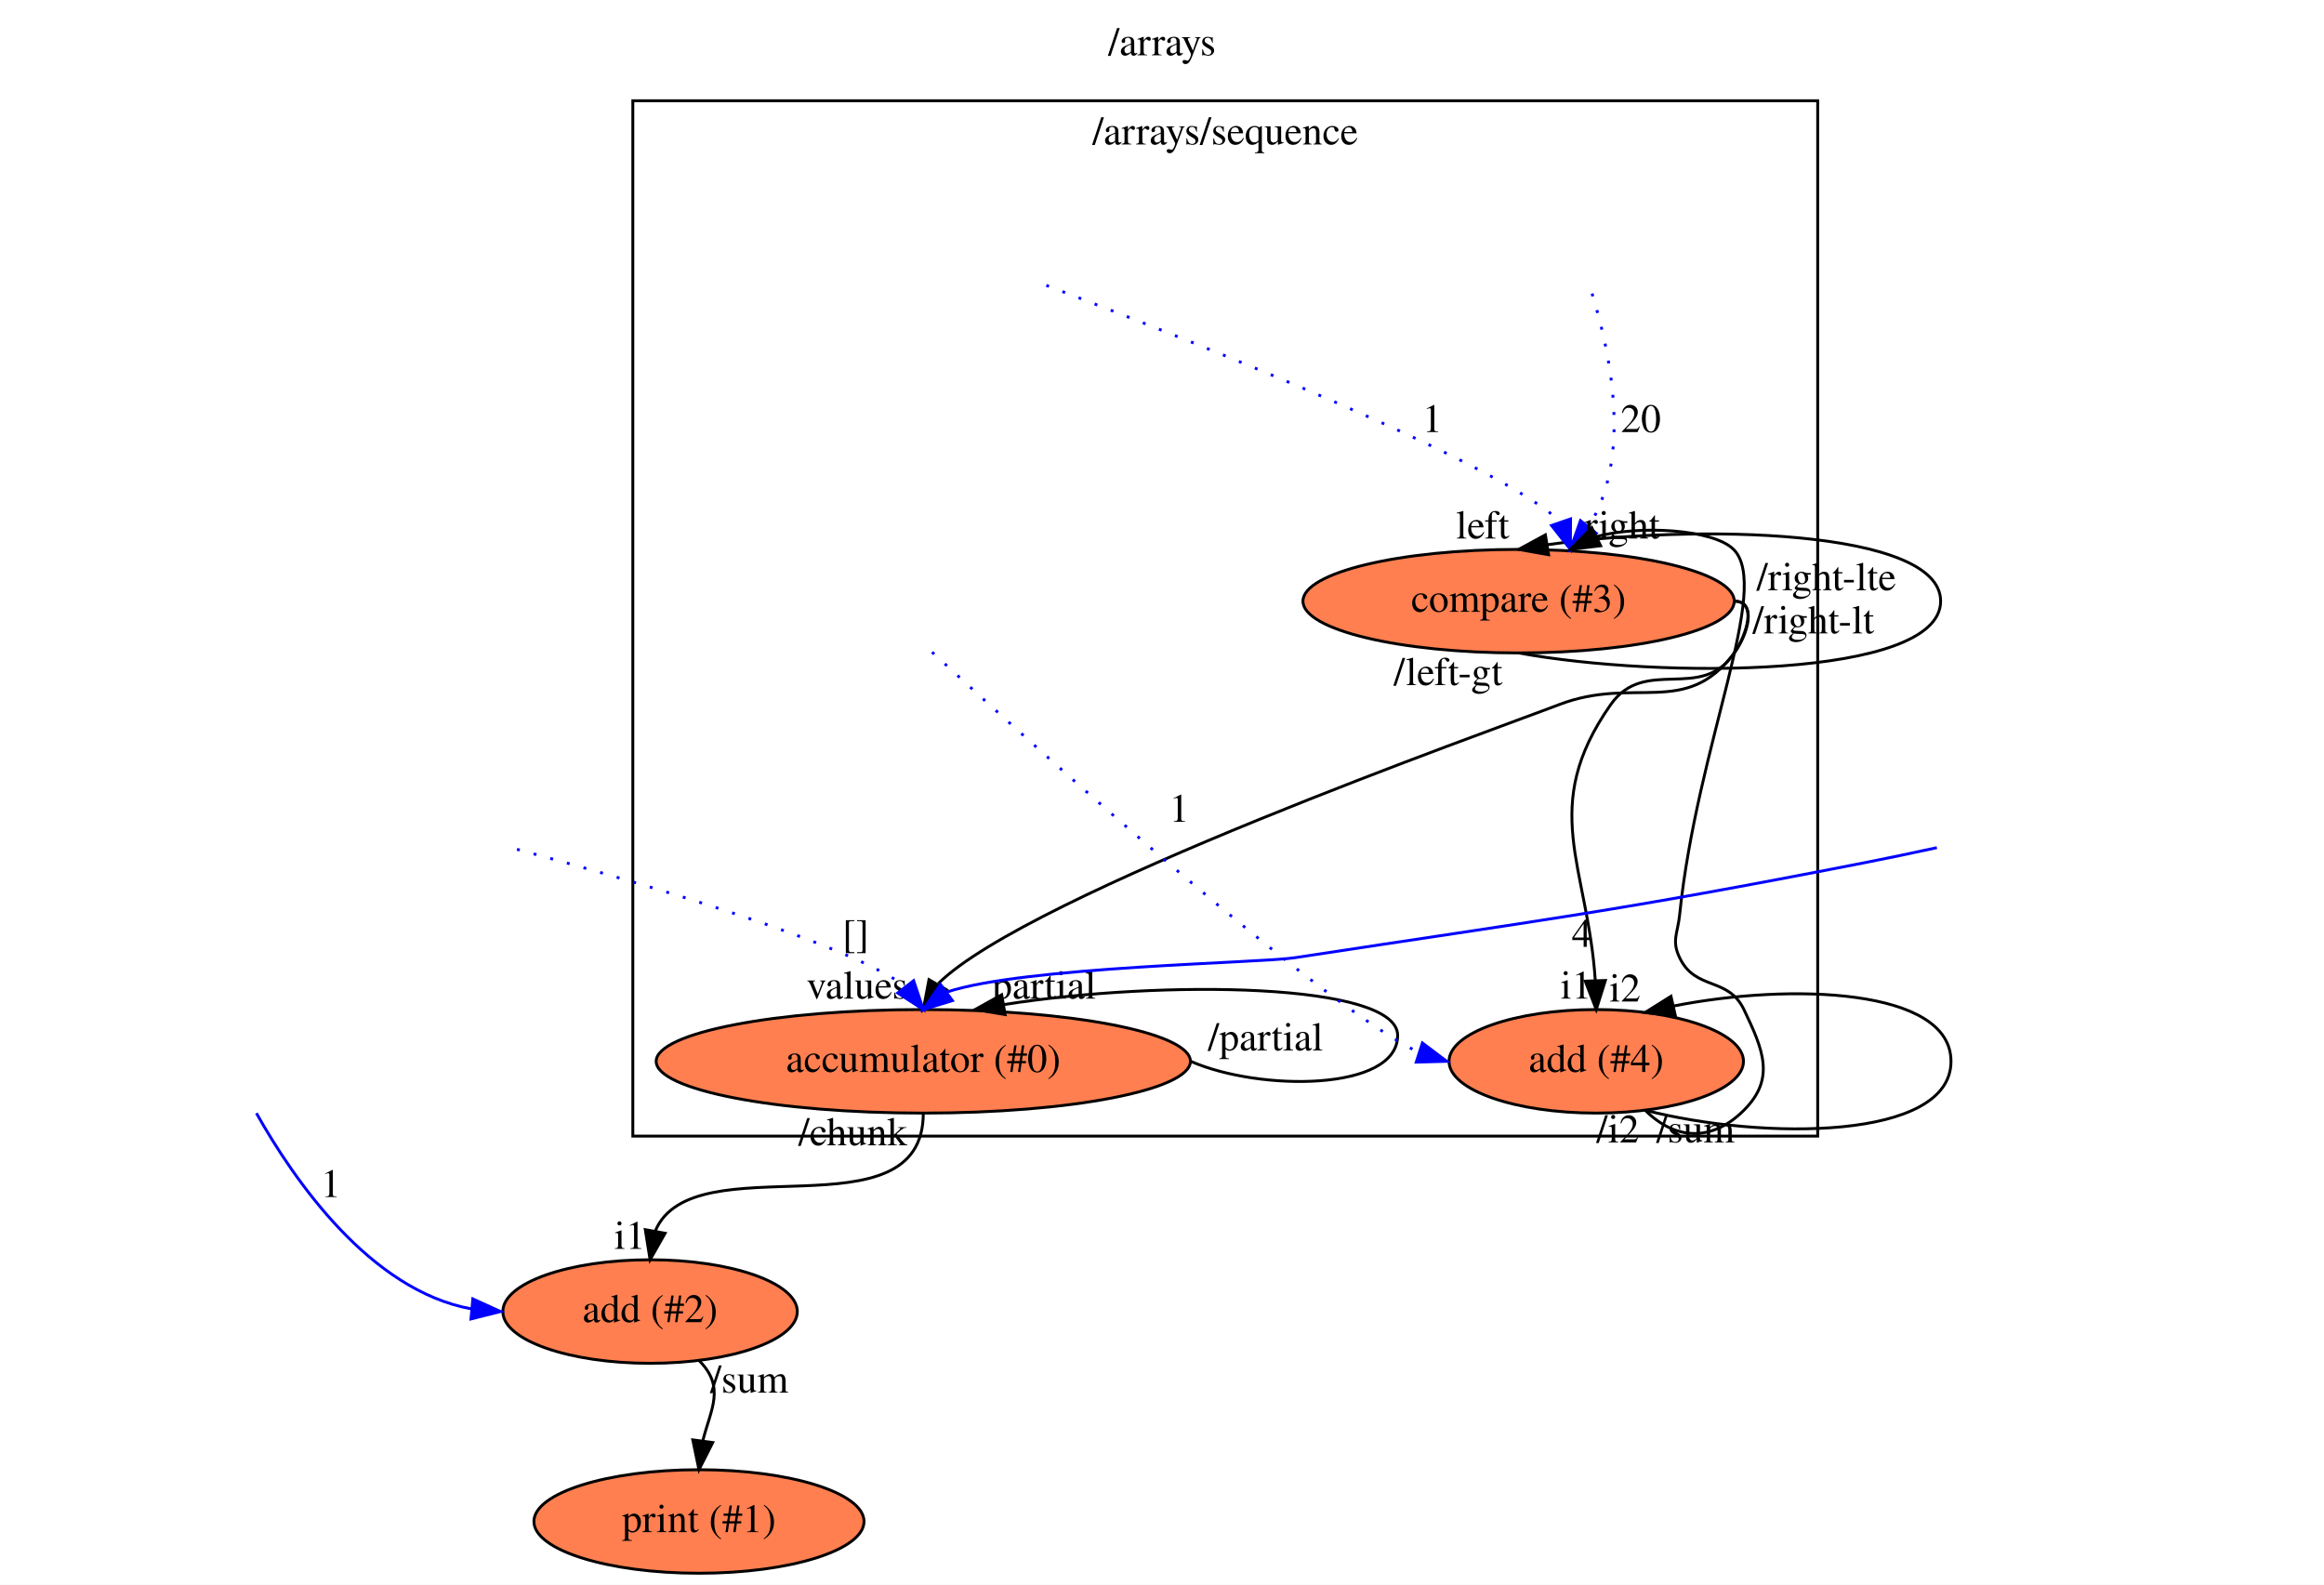
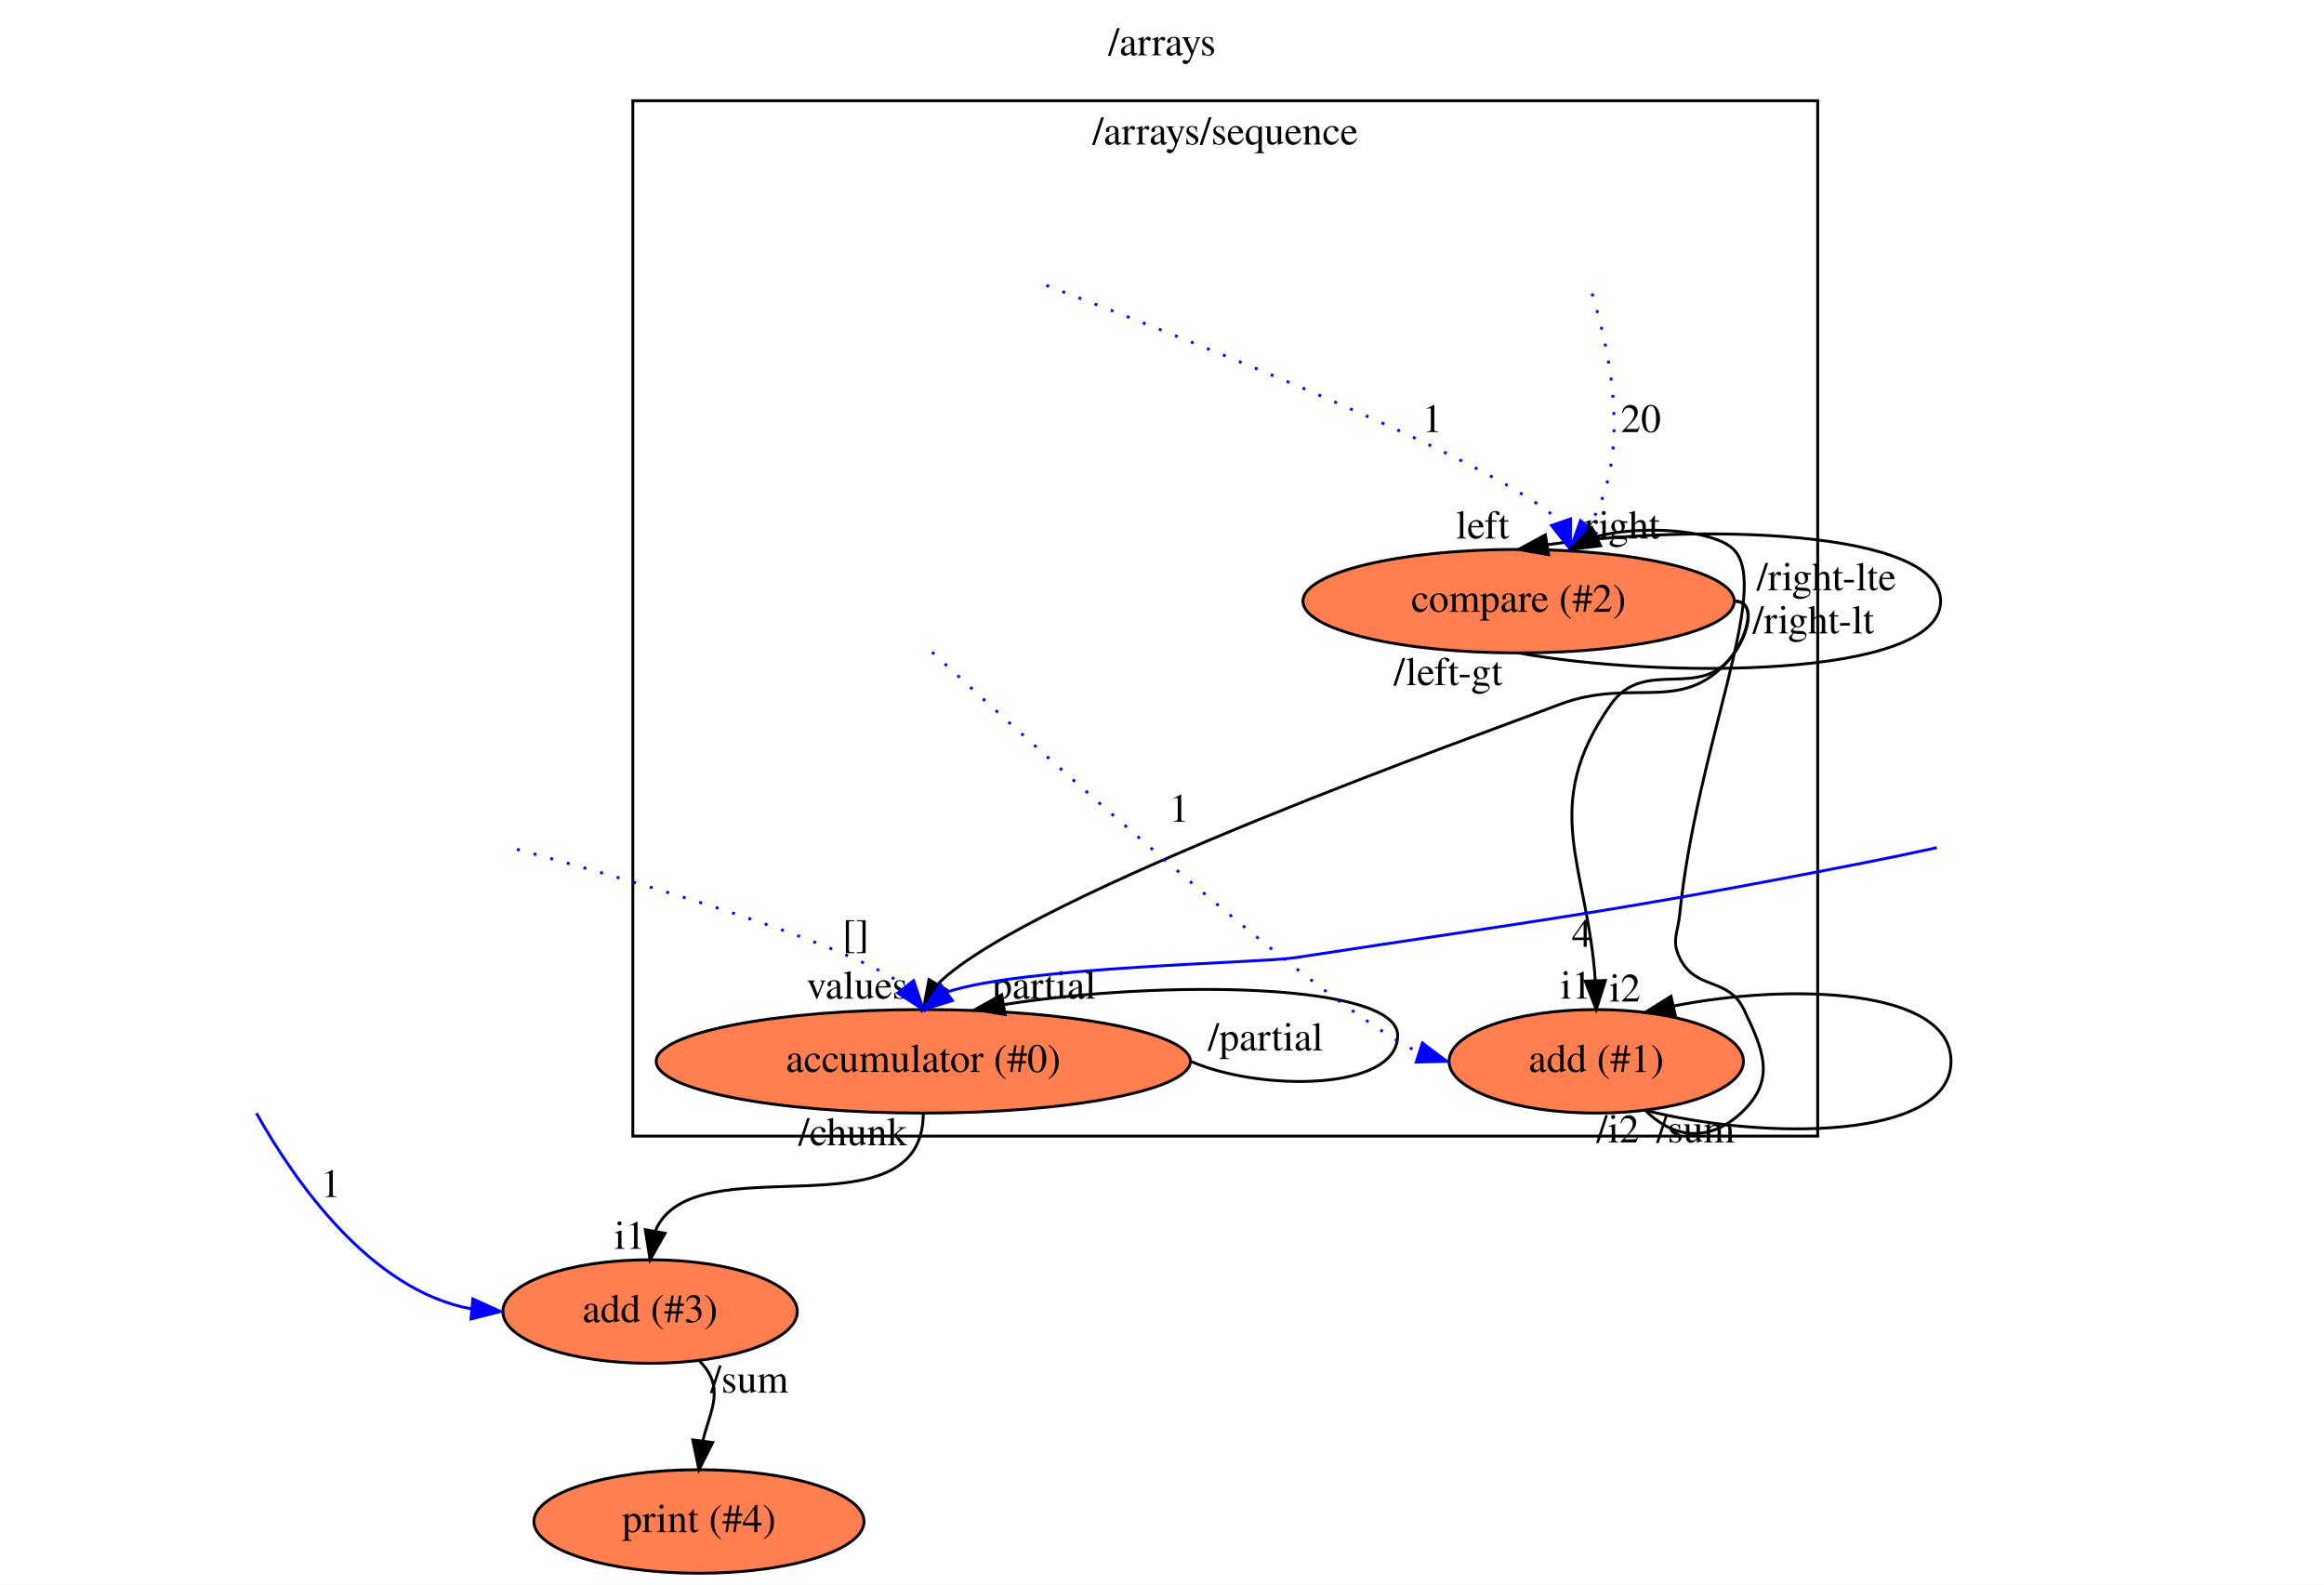
<svg xmlns="http://www.w3.org/2000/svg" xmlns:xlink="http://www.w3.org/1999/xlink" width="808pt" height="551pt" viewBox="0.00 0.00 808.09 551.00">
  <g id="graph0" class="graph" transform="scale(1 1) rotate(0) translate(4 547)">
    <polygon fill="#ffffff" stroke="transparent" points="-4,4 -4,-547 804.087,-547 804.087,4 -4,4" />
    <text text-anchor="middle" x="400.043" y="-527.8" font-family="Times,serif" font-size="14.00" fill="#000000">/arrays</text>
    <g id="clust1" class="cluster">
      <polygon fill="none" stroke="#000000" points="216.043,-152 216.043,-512 628.043,-512 628.043,-152 216.043,-152" />
      <text text-anchor="middle" x="422.043" y="-496.8" font-family="Times,serif" font-size="14.00" fill="#000000">/arrays/sequence</text>
    </g>
    <g id="node1" class="node">
      <g id="a_node1">
-         <a xlink:href="file:///home/travis/build/andrewdavidmackenzie/flow/flowstdlib/control/compare_switch/compare_switch.html" xlink:title="compare (#3)">
+         <a xlink:href="file:///home/travis/build/andrewdavidmackenzie/flow/flowstdlib/control/compare_switch/compare_switch.html" xlink:title="compare (#2)">
          <ellipse fill="#ff7f50" stroke="#000000" cx="524.043" cy="-338" rx="74.987" ry="18" />
-           <text text-anchor="middle" x="524.043" y="-334.3" font-family="Times,serif" font-size="14.00" fill="#000000">compare (#3)</text>
+           <text text-anchor="middle" x="524.043" y="-334.3" font-family="Times,serif" font-size="14.00" fill="#000000">compare (#2)</text>
        </a>
      </g>
    </g>
    <g id="edge4" class="edge">
      <path fill="none" stroke="#000000" d="M524.043,-320C572.958,-311 670.787,-311 670.787,-338 670.787,-363.26 585.162,-364.888 534.072,-357.623" />
      <polygon fill="#000000" stroke="#000000" points="534.474,-354.143 524.043,-356 533.356,-361.053 534.474,-354.143" />
      <text text-anchor="middle" x="511.543" y="-359.8" font-family="Times,serif" font-size="14.00" fill="#000000">left</text>
      <text text-anchor="middle" x="499.543" y="-308.8" font-family="Times,serif" font-size="14.00" fill="#000000">/left-gt</text>
    </g>
    <g id="node4" class="node">
      <g id="a_node4">
        <a xlink:href="file:///home/travis/build/andrewdavidmackenzie/flow/flowstdlib/data/accumulate/accumulate.html" xlink:title="accumulator (#0)">
          <ellipse fill="#ff7f50" stroke="#000000" cx="317.043" cy="-178" rx="92.883" ry="18" />
          <text text-anchor="middle" x="317.043" y="-174.3" font-family="Times,serif" font-size="14.00" fill="#000000">accumulator (#0)</text>
        </a>
      </g>
    </g>
    <g id="edge3" class="edge">
      <path fill="none" stroke="#000000" d="M599.043,-338C607.043,-338 603.833,-326.408 599.043,-320 582.119,-297.36 564.427,-312.145 538.043,-302 515.106,-293.18 353.62,-236.144 322.298,-205.079" />
      <polygon fill="#000000" stroke="#000000" points="325.082,-202.902 317.043,-196 319.023,-206.408 325.082,-202.902" />
      <text text-anchor="middle" x="294.043" y="-199.8" font-family="Times,serif" font-size="14.00" fill="#000000">values</text>
      <text text-anchor="middle" x="631.043" y="-341.8" font-family="Times,serif" font-size="14.00" fill="#000000">/right-lte</text>
    </g>
    <g id="node5" class="node">
      <g id="a_node5">
-         <a xlink:href="file:///home/travis/build/andrewdavidmackenzie/flow/flowstdlib/math/add/add.html" xlink:title="add (#4)">
+         <a xlink:href="file:///home/travis/build/andrewdavidmackenzie/flow/flowstdlib/math/add/add.html" xlink:title="add (#1)">
          <ellipse fill="#ff7f50" stroke="#000000" cx="551.043" cy="-178" rx="51.191" ry="18" />
-           <text text-anchor="middle" x="551.043" y="-174.3" font-family="Times,serif" font-size="14.00" fill="#000000">add (#4)</text>
+           <text text-anchor="middle" x="551.043" y="-174.3" font-family="Times,serif" font-size="14.00" fill="#000000">add (#1)</text>
        </a>
      </g>
    </g>
    <g id="edge5" class="edge">
      <path fill="none" stroke="#000000" d="M599.043,-338C607.043,-338 603.475,-326.66 599.043,-320 587.565,-302.752 567.925,-318.973 556.043,-302 531.003,-266.23 548.041,-246.263 550.708,-206.074" />
      <polygon fill="#000000" stroke="#000000" points="554.209,-206.111 551.043,-196 547.212,-205.878 554.209,-206.111" />
      <text text-anchor="middle" x="544.043" y="-199.8" font-family="Times,serif" font-size="14.00" fill="#000000">i1</text>
      <text text-anchor="middle" x="626.543" y="-326.8" font-family="Times,serif" font-size="14.00" fill="#000000">/right-lt</text>
    </g>
    <g id="edge1" class="edge">
      <path fill="none" stroke="#0000ff" stroke-dasharray="1,5" d="M549.585,-444.956C556.187,-423.548 563.443,-387.759 548.351,-363.899" />
      <polygon fill="#0000ff" stroke="#0000ff" points="551.018,-361.63 542.043,-356 545.548,-365.998 551.018,-361.63" />
      <text text-anchor="middle" x="566.543" y="-396.8" font-family="Times,serif" font-size="14.00" fill="#000000">20</text>
    </g>
    <g id="edge2" class="edge">
      <path fill="none" stroke="#0000ff" stroke-dasharray="1,5" d="M359.82,-447.797C417.085,-425.99 516.811,-386.183 538.787,-365.494" />
      <polygon fill="#0000ff" stroke="#0000ff" points="542.109,-366.595 542.043,-356 535.488,-364.324 542.109,-366.595" />
      <text text-anchor="middle" x="494.043" y="-396.8" font-family="Times,serif" font-size="14.00" fill="#000000">1</text>
    </g>
    <g id="edge11" class="edge">
      <path fill="none" stroke="#000000" d="M410.043,-178C433.985,-167.5 481.985,-167.5 481.985,-187 481.985,-205.357 400.485,-206.433 345.063,-197.736" />
      <polygon fill="#000000" stroke="#000000" points="345.494,-194.258 335.043,-196 344.299,-201.156 345.494,-194.258" />
      <text text-anchor="middle" x="359.043" y="-199.8" font-family="Times,serif" font-size="14.00" fill="#000000">partial</text>
      <text text-anchor="middle" x="436.043" y="-181.8" font-family="Times,serif" font-size="14.00" fill="#000000">/partial</text>
    </g>
    <g id="node9" class="node">
      <g id="a_node9">
-         <a xlink:href="file:///home/travis/build/andrewdavidmackenzie/flow/flowstdlib/math/add/add.html" xlink:title="add (#2)">
+         <a xlink:href="file:///home/travis/build/andrewdavidmackenzie/flow/flowstdlib/math/add/add.html" xlink:title="add (#3)">
          <ellipse fill="#ff7f50" stroke="#000000" cx="222.043" cy="-91" rx="51.191" ry="18" />
-           <text text-anchor="middle" x="222.043" y="-87.3" font-family="Times,serif" font-size="14.00" fill="#000000">add (#2)</text>
+           <text text-anchor="middle" x="222.043" y="-87.3" font-family="Times,serif" font-size="14.00" fill="#000000">add (#3)</text>
        </a>
      </g>
    </g>
    <g id="edge12" class="edge">
      <path fill="none" stroke="#000000" d="M317.043,-160C317.043,-116.009 236.99,-150.189 223.856,-119.023" />
      <polygon fill="#000000" stroke="#000000" points="227.267,-118.217 222.043,-109 220.379,-119.463 227.267,-118.217" />
      <text text-anchor="middle" x="215.043" y="-112.8" font-family="Times,serif" font-size="14.00" fill="#000000">i1</text>
      <text text-anchor="middle" x="292.543" y="-148.8" font-family="Times,serif" font-size="14.00" fill="#000000">/chunk</text>
    </g>
    <g id="edge8" class="edge">
      <path fill="none" stroke="#000000" d="M568.043,-161C578.837,-150.206 591.595,-150.206 602.389,-161 613.388,-171.999 609.104,-181.968 602.389,-196 596.884,-207.503 585.548,-202.497 580.043,-214 577.165,-220.013 579.367,-222.368 580.043,-229 586.076,-288.196 612.058,-342.728 598.787,-356 591.751,-363.036 566.04,-364.52 551.126,-360.452" />
      <polygon fill="#000000" stroke="#000000" points="552.563,-357.259 542.043,-356 549.482,-363.544 552.563,-357.259" />
      <text text-anchor="middle" x="560.043" y="-359.8" font-family="Times,serif" font-size="14.00" fill="#000000">right</text>
      <text text-anchor="middle" x="585.543" y="-149.8" font-family="Times,serif" font-size="14.00" fill="#000000">/sum</text>
    </g>
    <g id="edge7" class="edge">
      <path fill="none" stroke="#000000" d="M568.043,-161C609.158,-150.5 674.389,-150.5 674.389,-178 674.389,-203.405 618.717,-205.34 577.819,-197.209" />
      <polygon fill="#000000" stroke="#000000" points="578.569,-193.79 568.043,-195 577.026,-200.618 578.569,-193.79" />
      <text text-anchor="middle" x="561.043" y="-198.8" font-family="Times,serif" font-size="14.00" fill="#000000">i2</text>
      <text text-anchor="middle" x="558.543" y="-149.8" font-family="Times,serif" font-size="14.00" fill="#000000">/i2</text>
    </g>
    <g id="edge6" class="edge">
      <path fill="none" stroke="#0000ff" stroke-dasharray="1,5" d="M320.105,-320.266C360.492,-283.002 453.861,-198.566 489.161,-181.17" />
      <polygon fill="#0000ff" stroke="#0000ff" points="490.59,-184.387 499.043,-178 488.452,-177.722 490.59,-184.387" />
      <text text-anchor="middle" x="406.043" y="-261.3" font-family="Times,serif" font-size="14.00" fill="#000000">1</text>
    </g>
    <g id="edge9" class="edge">
      <path fill="none" stroke="#0000ff" stroke-dasharray="1,5" d="M175.764,-251.718C223.553,-238.821 290.17,-219.056 310.742,-204.136" />
      <polygon fill="#0000ff" stroke="#0000ff" points="313.687,-206.049 317.043,-196 308.153,-201.763 313.687,-206.049" />
      <text text-anchor="middle" x="293.543" y="-217.8" font-family="Times,serif" font-size="14.00" fill="#000000">[]</text>
    </g>
    <g id="edge10" class="edge">
      <path fill="none" stroke="#0000ff" d="M669.476,-252.293C660.979,-250.439 652.286,-248.613 644.043,-247 556.49,-229.868 534.23,-227.499 446.043,-214 434.085,-212.169 351.975,-210.934 325.355,-202.124" />
      <polygon fill="#0000ff" stroke="#0000ff" points="327.17,-199.114 317.043,-196 323.018,-204.75 327.17,-199.114" />
      <text text-anchor="middle" x="546.043" y="-217.8" font-family="Times,serif" font-size="14.00" fill="#000000">4</text>
    </g>
    <g id="node11" class="node">
      <g id="a_node11">
-         <a xlink:href="file:///home/travis/build/andrewdavidmackenzie/flow/flowr/src/lib/flowruntime/stdio/stdout.html" xlink:title="print (#1)">
+         <a xlink:href="file:///home/travis/build/andrewdavidmackenzie/flow/flowr/src/lib/flowruntime/stdio/stdout.html" xlink:title="print (#4)">
          <ellipse fill="#ff7f50" stroke="#000000" cx="239.043" cy="-18" rx="57.391" ry="18" />
-           <text text-anchor="middle" x="239.043" y="-14.3" font-family="Times,serif" font-size="14.00" fill="#000000">print (#1)</text>
+           <text text-anchor="middle" x="239.043" y="-14.3" font-family="Times,serif" font-size="14.00" fill="#000000">print (#4)</text>
        </a>
      </g>
    </g>
    <g id="edge14" class="edge">
      <path fill="none" stroke="#000000" d="M239.043,-74C248.373,-64.67 243.125,-57.033 240.383,-46.085" />
      <polygon fill="#000000" stroke="#000000" points="243.829,-45.452 239.043,-36 236.89,-46.374 243.829,-45.452" />
      <text text-anchor="middle" x="256.543" y="-62.8" font-family="Times,serif" font-size="14.00" fill="#000000">/sum</text>
    </g>
    <g id="edge13" class="edge">
      <path fill="none" stroke="#0000ff" d="M85.157,-159.974C98.24,-136.681 124.701,-98.342 159.891,-91.924" />
      <polygon fill="#0000ff" stroke="#0000ff" points="160.402,-95.392 170.043,-91 159.767,-88.421 160.402,-95.392" />
      <text text-anchor="middle" x="111.043" y="-130.8" font-family="Times,serif" font-size="14.00" fill="#000000">1</text>
    </g>
  </g>
</svg>
